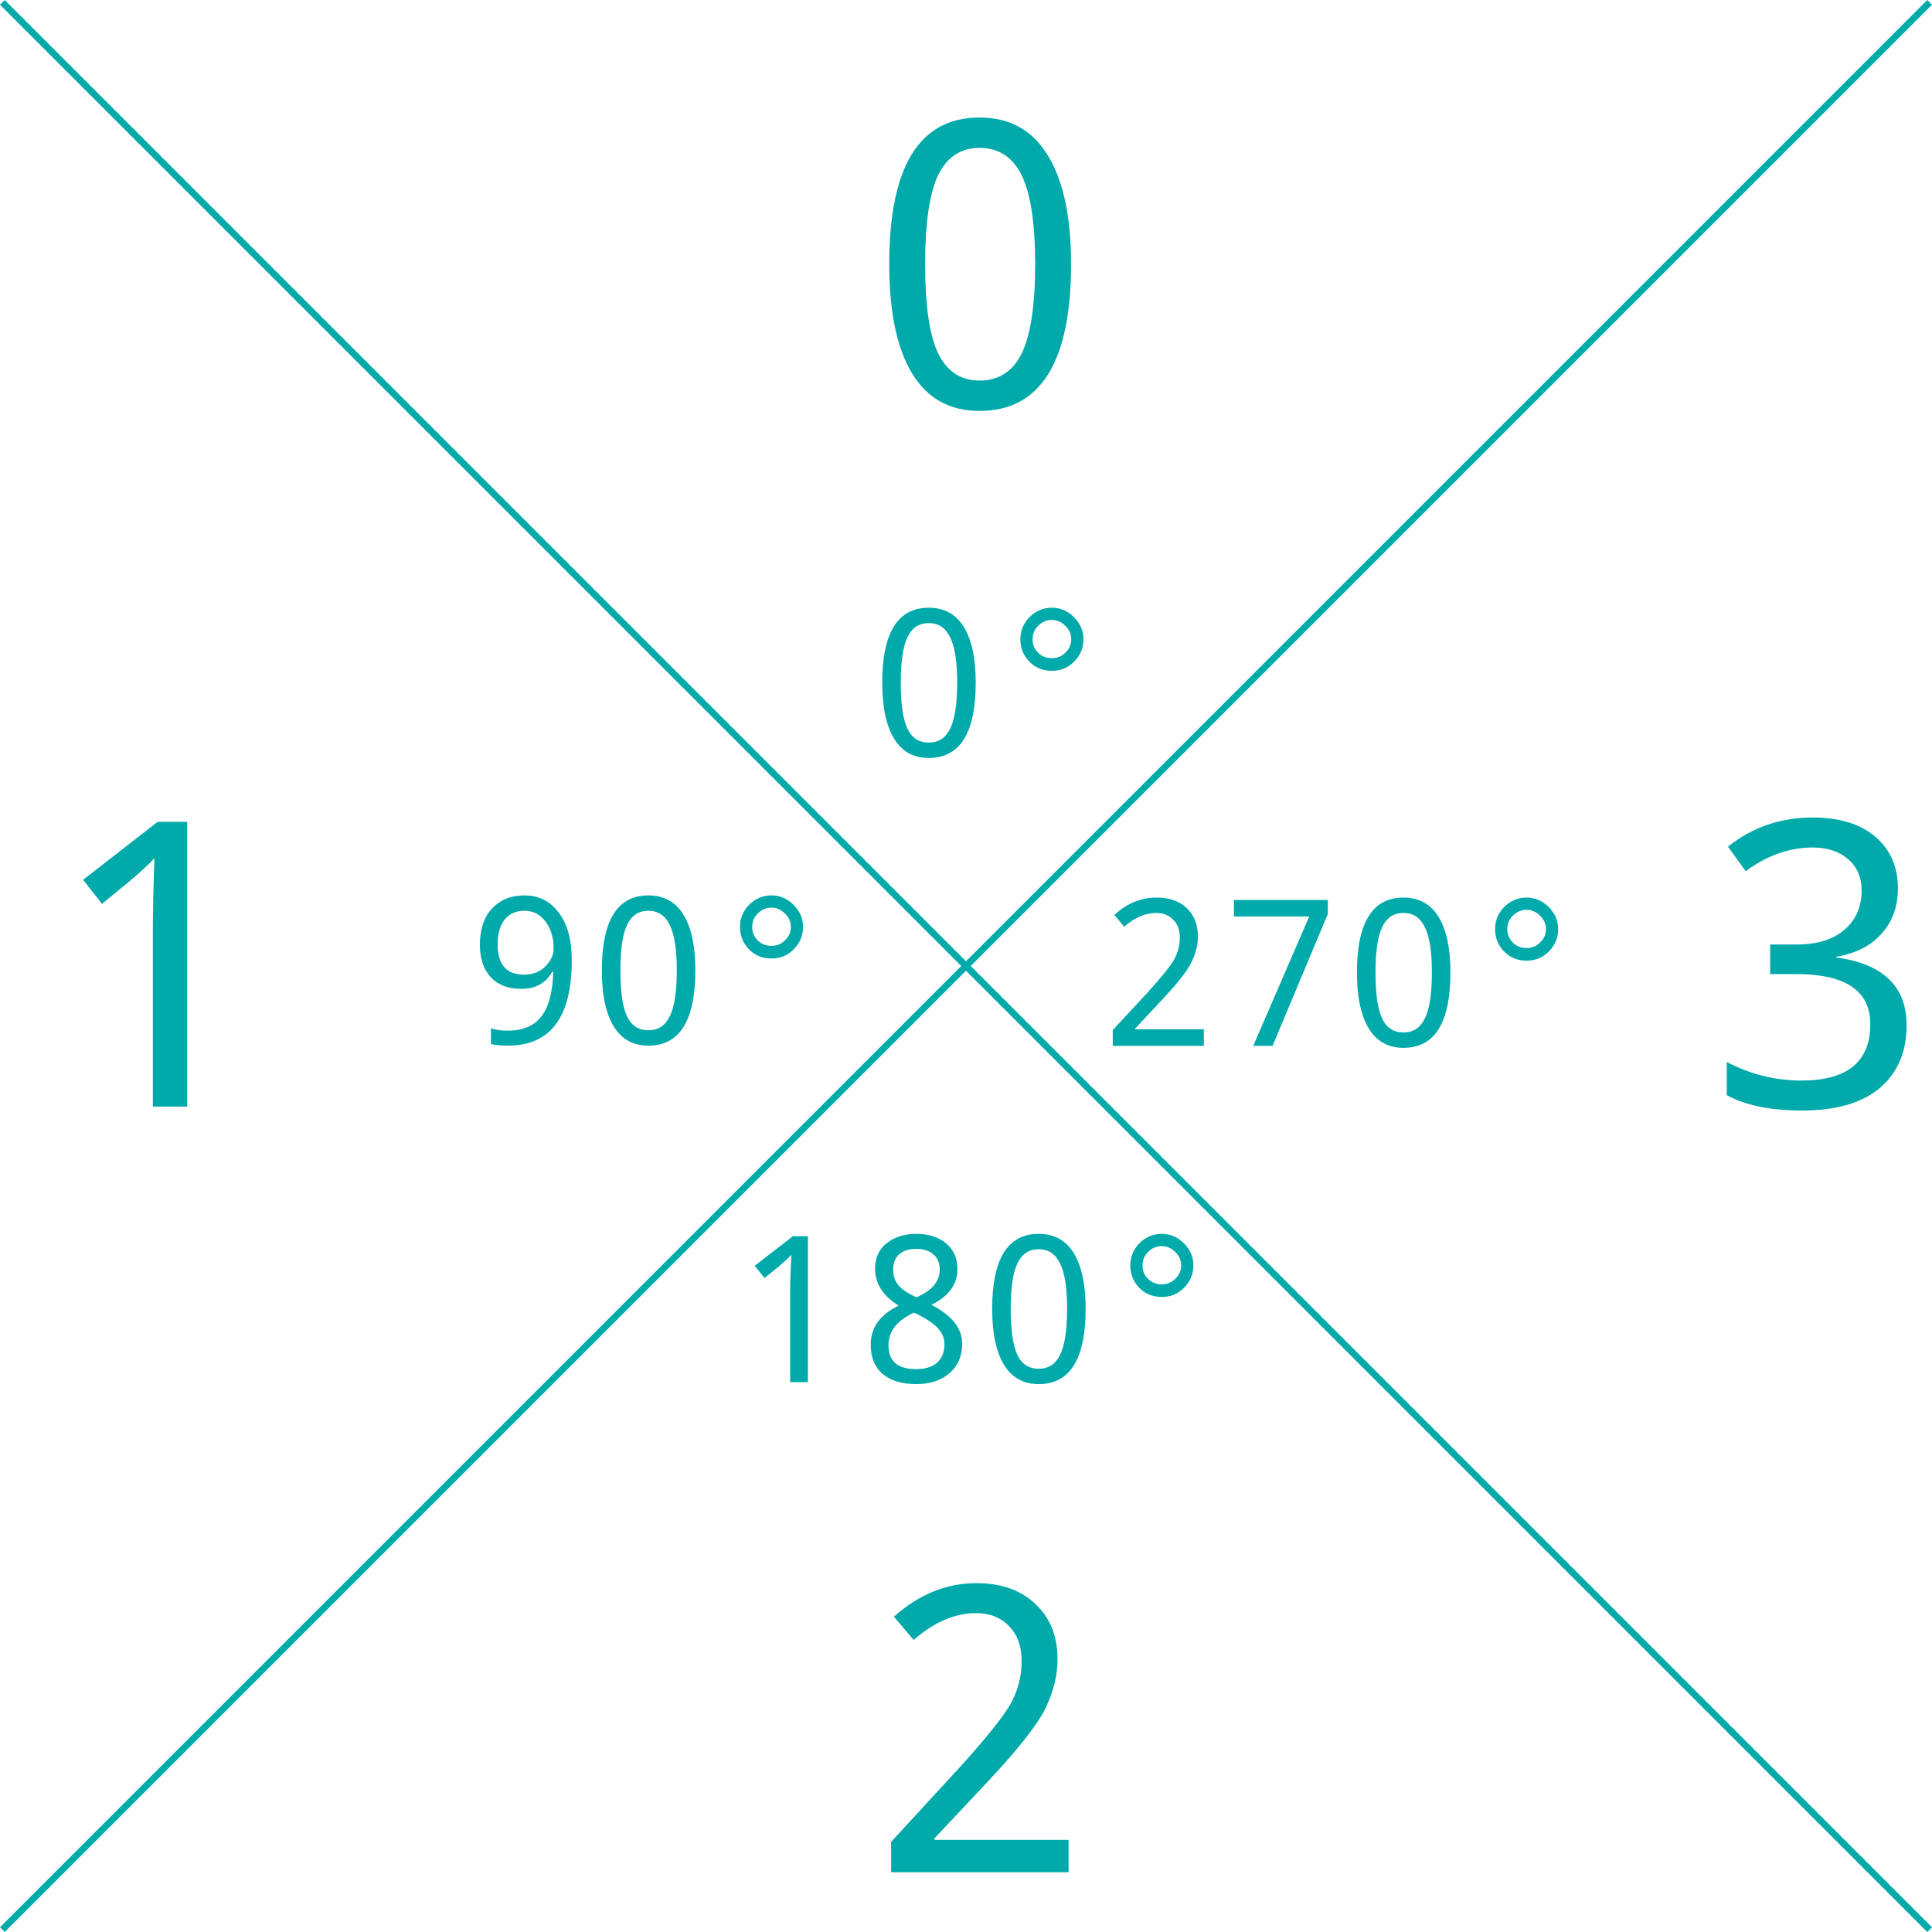
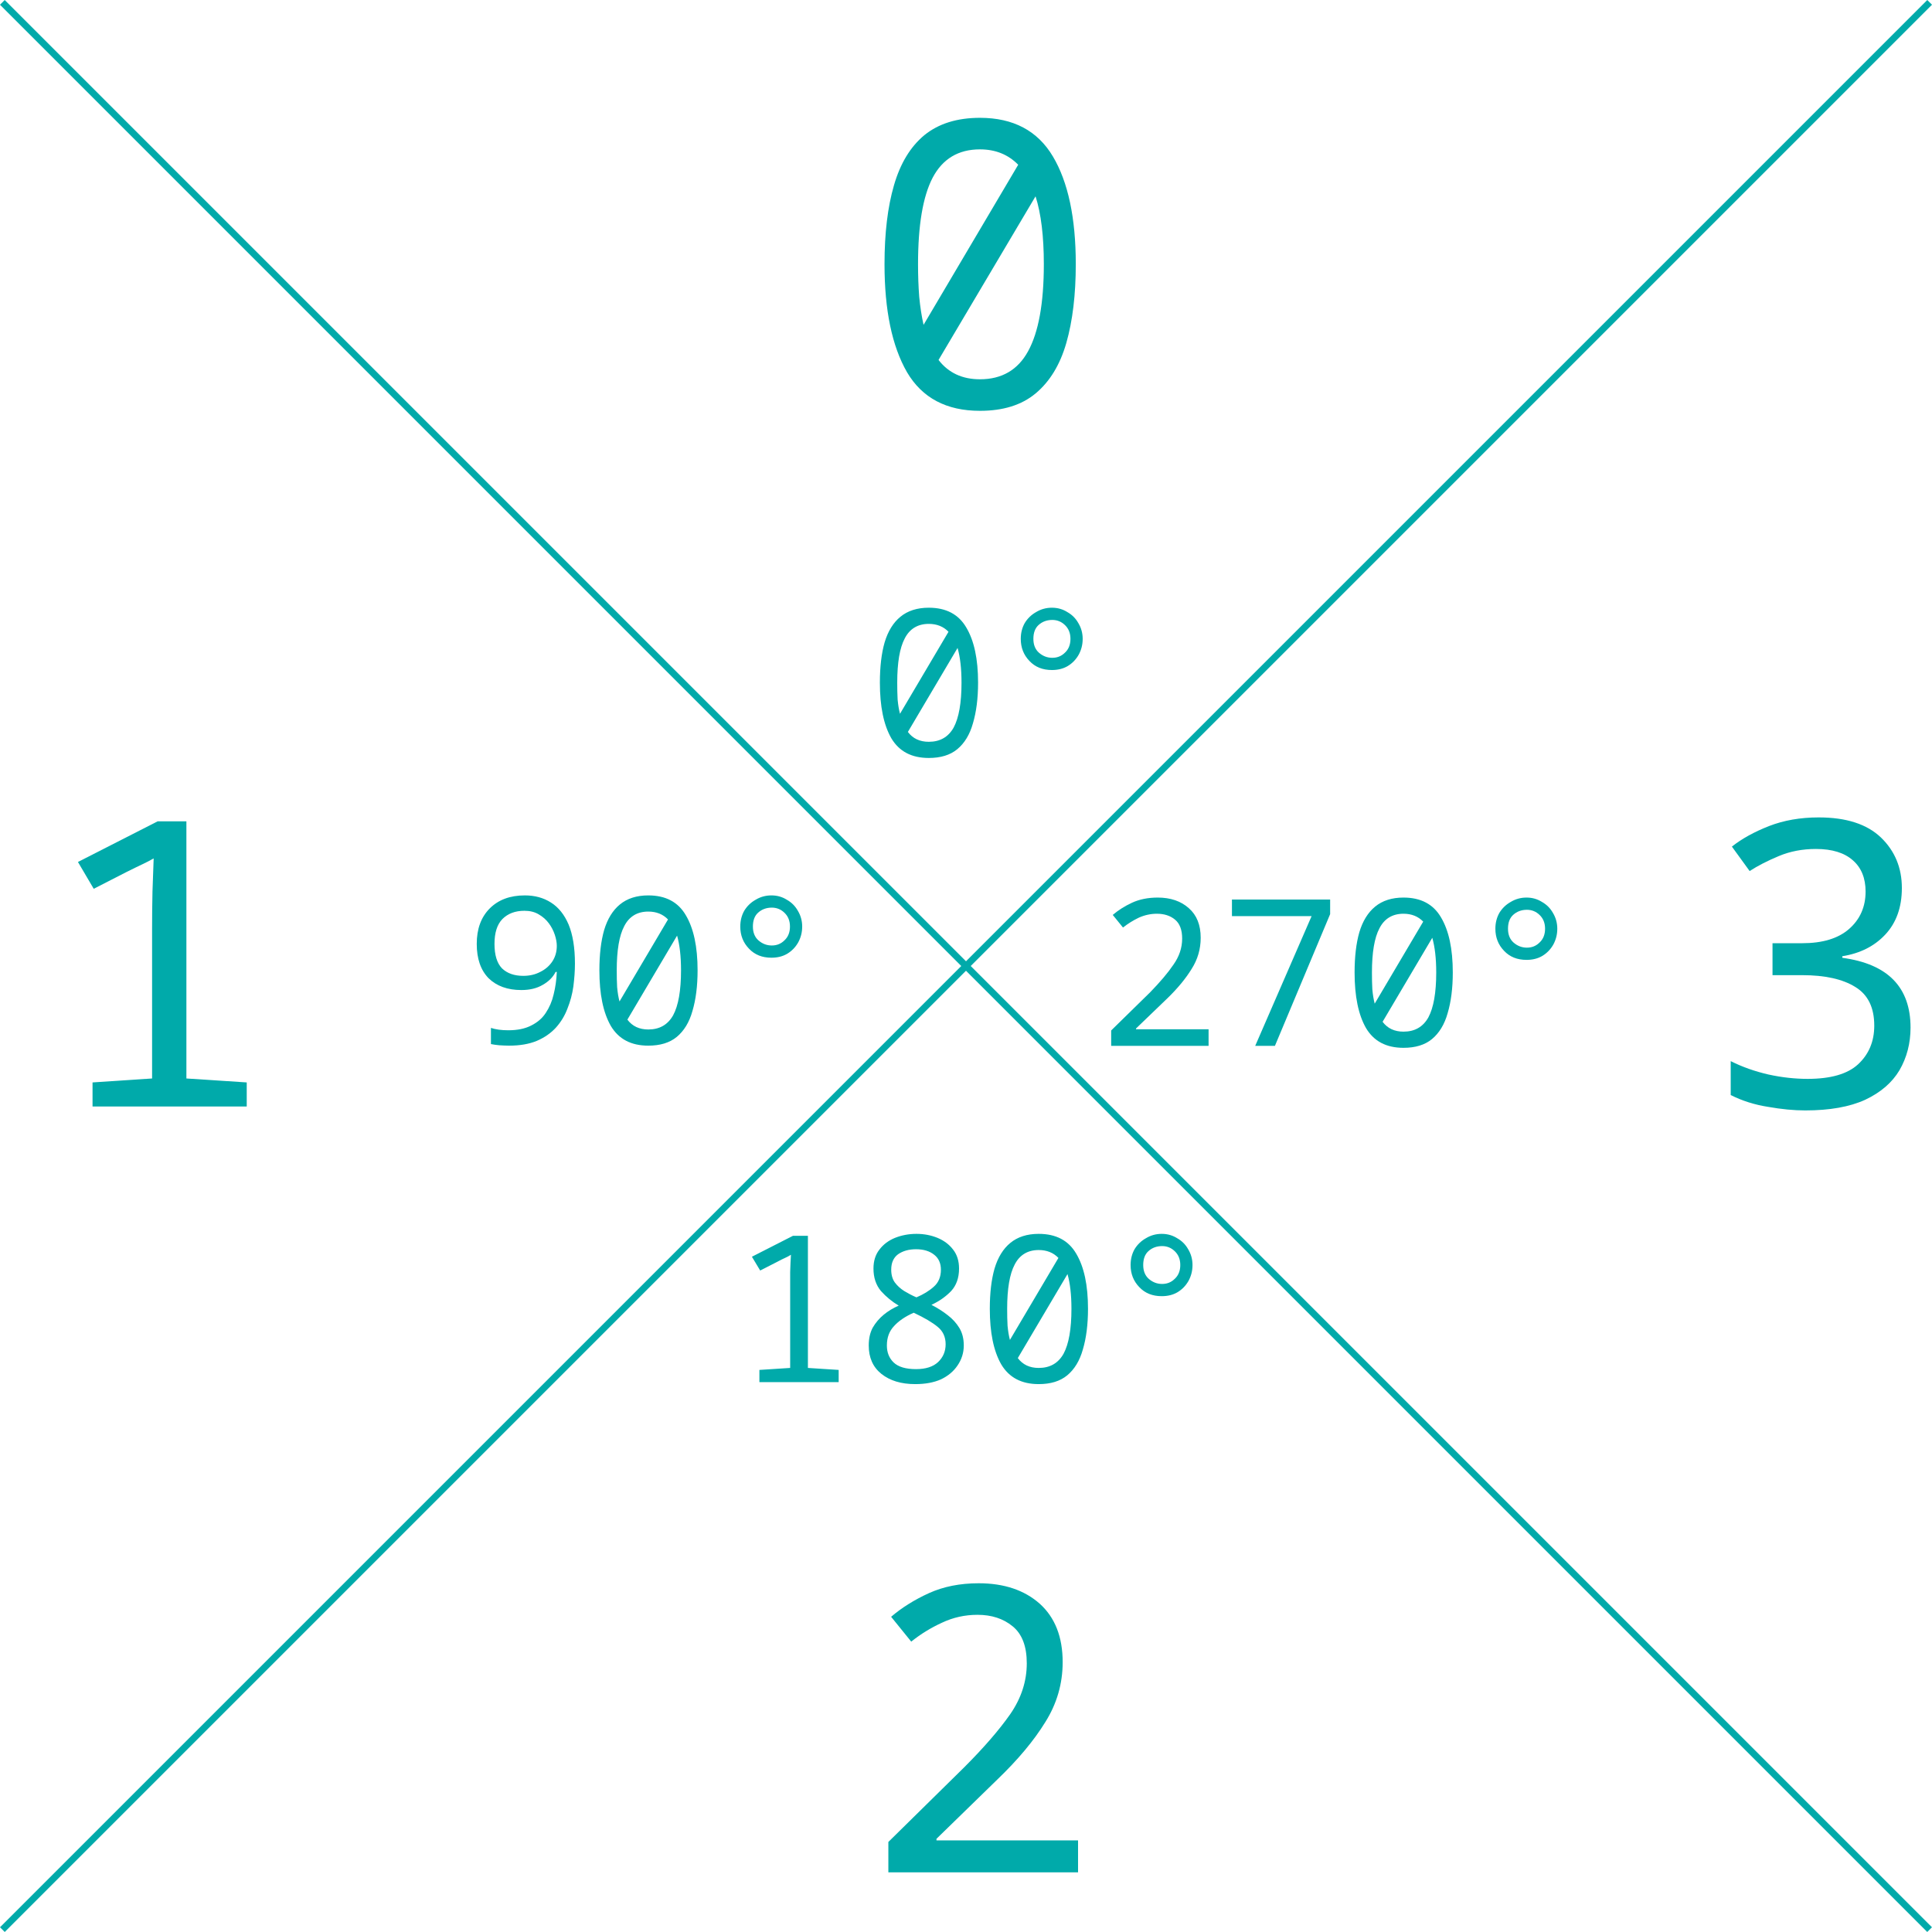
<svg xmlns="http://www.w3.org/2000/svg" width="76.548mm" height="76.548mm" viewBox="0 0 76.548 76.548" version="1.1" id="svg1" xml:space="preserve">
  <defs id="defs1" />
  <g id="layer1" transform="translate(-124.1577,-316.0311)">
    <path style="fill:none;stroke:#00aaaa;stroke-width:0.265px;stroke-linecap:butt;stroke-linejoin:miter;stroke-opacity:1" d="m 124.251,316.125 76.36,76.36" id="path15" />
    <path style="fill:none;stroke:#00aaaa;stroke-width:0.265px;stroke-linecap:butt;stroke-linejoin:miter;stroke-opacity:1" d="m 200.612,316.125 -76.36,76.36" id="path16" />
-     <text xml:space="preserve" style="font-size:15.805px;line-height:1.25;font-family:'Noto Mono';-inkscape-font-specification:'Noto Mono';letter-spacing:0px;word-spacing:0px;writing-mode:lr-tb;stroke-width:0.265;stroke-dasharray:none" x="158.25" y="332.155" id="text16">
+     <text xml:space="preserve" style="font-size:15.805px;line-height:1.25;font-family:'Noto Sans Mono';-inkscape-font-specification:'Noto Sans Mono';letter-spacing:0px;word-spacing:0px;writing-mode:lr-tb;stroke-width:0.265;stroke-dasharray:none" x="158.25" y="332.155" id="text16">
      <tspan id="tspan16" style="fill:#00aaaa;fill-opacity:1;stroke:none;stroke-width:0.265;stroke-dasharray:none;stroke-opacity:1" x="158.25" y="332.155">0</tspan>
    </text>
-     <text xml:space="preserve" style="font-size:15.805px;line-height:1.25;font-family:'Noto Mono';-inkscape-font-specification:'Noto Mono';letter-spacing:0px;word-spacing:0px;writing-mode:lr-tb;stroke-width:0.265;stroke-dasharray:none" x="158.248" y="390.214" id="text17">
+     <text xml:space="preserve" style="font-size:15.805px;line-height:1.25;font-family:'Noto Sans Mono';-inkscape-font-specification:'Noto Sans Mono';letter-spacing:0px;word-spacing:0px;writing-mode:lr-tb;stroke-width:0.265;stroke-dasharray:none" x="158.248" y="390.214" id="text17">
      <tspan id="tspan17" style="fill:#00aaaa;fill-opacity:1;stroke:none;stroke-width:0.265;stroke-dasharray:none;stroke-opacity:1" x="158.248" y="390.214">2</tspan>
    </text>
-     <text xml:space="preserve" style="font-size:15.805px;line-height:1.25;font-family:'Noto Mono';-inkscape-font-specification:'Noto Mono';letter-spacing:0px;word-spacing:0px;writing-mode:lr-tb;stroke-width:0.265;stroke-dasharray:none" x="191.558" y="359.872" id="text18">
+     <text xml:space="preserve" style="font-size:15.805px;line-height:1.25;font-family:'Noto Sans Mono';-inkscape-font-specification:'Noto Sans Mono';letter-spacing:0px;word-spacing:0px;writing-mode:lr-tb;stroke-width:0.265;stroke-dasharray:none" x="191.558" y="359.872" id="text18">
      <tspan id="tspan18" style="fill:#00aaaa;fill-opacity:1;stroke:none;stroke-width:0.265;stroke-dasharray:none;stroke-opacity:1" x="191.558" y="359.872">3</tspan>
    </text>
-     <text xml:space="preserve" style="font-size:15.805px;line-height:1.25;font-family:'Noto Mono';-inkscape-font-specification:'Noto Mono';letter-spacing:0px;word-spacing:0px;writing-mode:lr-tb;stroke-width:0.265;stroke-dasharray:none" x="125.716" y="359.873" id="text19">
+     <text xml:space="preserve" style="font-size:15.805px;line-height:1.25;font-family:'Noto Sans Mono';-inkscape-font-specification:'Noto Sans Mono';letter-spacing:0px;word-spacing:0px;writing-mode:lr-tb;stroke-width:0.265;stroke-dasharray:none" x="125.716" y="359.873" id="text19">
      <tspan id="tspan19" style="fill:#00aaaa;fill-opacity:1;stroke:none;stroke-width:0.265;stroke-dasharray:none;stroke-opacity:1" x="125.716" y="359.873">1</tspan>
    </text>
-     <text xml:space="preserve" style="font-size:8.103px;line-height:1.25;font-family:'Noto Mono';-inkscape-font-specification:'Noto Mono';letter-spacing:0px;word-spacing:0px;writing-mode:lr-tb;stroke-width:0.265;stroke-dasharray:none" x="158.536" y="345.984" id="text20">
+     <text xml:space="preserve" style="font-size:8.103px;line-height:1.25;font-family:'Noto Sans Mono';-inkscape-font-specification:'Noto Sans Mono';letter-spacing:0px;word-spacing:0px;writing-mode:lr-tb;stroke-width:0.265;stroke-dasharray:none" x="158.536" y="345.984" id="text20">
      <tspan id="tspan20" style="fill:#00aaaa;fill-opacity:1;stroke:none;stroke-width:0.265;stroke-dasharray:none;stroke-opacity:1" x="158.536" y="345.984">0°</tspan>
    </text>
-     <text xml:space="preserve" style="font-size:8.103px;line-height:1.25;font-family:'Noto Mono';-inkscape-font-specification:'Noto Mono';letter-spacing:0px;word-spacing:0px;writing-mode:lr-tb;stroke-width:0.265;stroke-dasharray:none" x="142.563" y="357.383" id="text21">
+     <text xml:space="preserve" style="font-size:8.103px;line-height:1.25;font-family:'Noto Sans Mono';-inkscape-font-specification:'Noto Sans Mono';letter-spacing:0px;word-spacing:0px;writing-mode:lr-tb;stroke-width:0.265;stroke-dasharray:none" x="142.563" y="357.383" id="text21">
      <tspan id="tspan21" style="fill:#00aaaa;fill-opacity:1;stroke:none;stroke-width:0.265;stroke-dasharray:none;stroke-opacity:1" x="142.563" y="357.383">90°</tspan>
    </text>
-     <text xml:space="preserve" style="font-size:8.103px;line-height:1.25;font-family:'Noto Mono';-inkscape-font-specification:'Noto Mono';letter-spacing:0px;word-spacing:0px;writing-mode:lr-tb;stroke-width:0.265;stroke-dasharray:none" x="153.167" y="370.795" id="text22">
+     <text xml:space="preserve" style="font-size:8.103px;line-height:1.25;font-family:'Noto Sans Mono';-inkscape-font-specification:'Noto Sans Mono';letter-spacing:0px;word-spacing:0px;writing-mode:lr-tb;stroke-width:0.265;stroke-dasharray:none" x="153.167" y="370.795" id="text22">
      <tspan id="tspan22" style="fill:#00aaaa;fill-opacity:1;stroke:none;stroke-width:0.265;stroke-dasharray:none;stroke-opacity:1" x="153.167" y="370.795">180°</tspan>
    </text>
-     <text xml:space="preserve" style="font-size:8.103px;line-height:1.25;font-family:'Noto Mono';-inkscape-font-specification:'Noto Mono';letter-spacing:0px;word-spacing:0px;writing-mode:lr-tb;stroke-width:0.265;stroke-dasharray:none" x="167.623" y="357.47" id="text23">
+     <text xml:space="preserve" style="font-size:8.103px;line-height:1.25;font-family:'Noto Sans Mono';-inkscape-font-specification:'Noto Sans Mono';letter-spacing:0px;word-spacing:0px;writing-mode:lr-tb;stroke-width:0.265;stroke-dasharray:none" x="167.623" y="357.47" id="text23">
      <tspan id="tspan23" style="fill:#00aaaa;fill-opacity:1;stroke:none;stroke-width:0.265;stroke-dasharray:none;stroke-opacity:1" x="167.623" y="357.47">270°</tspan>
    </text>
  </g>
</svg>
